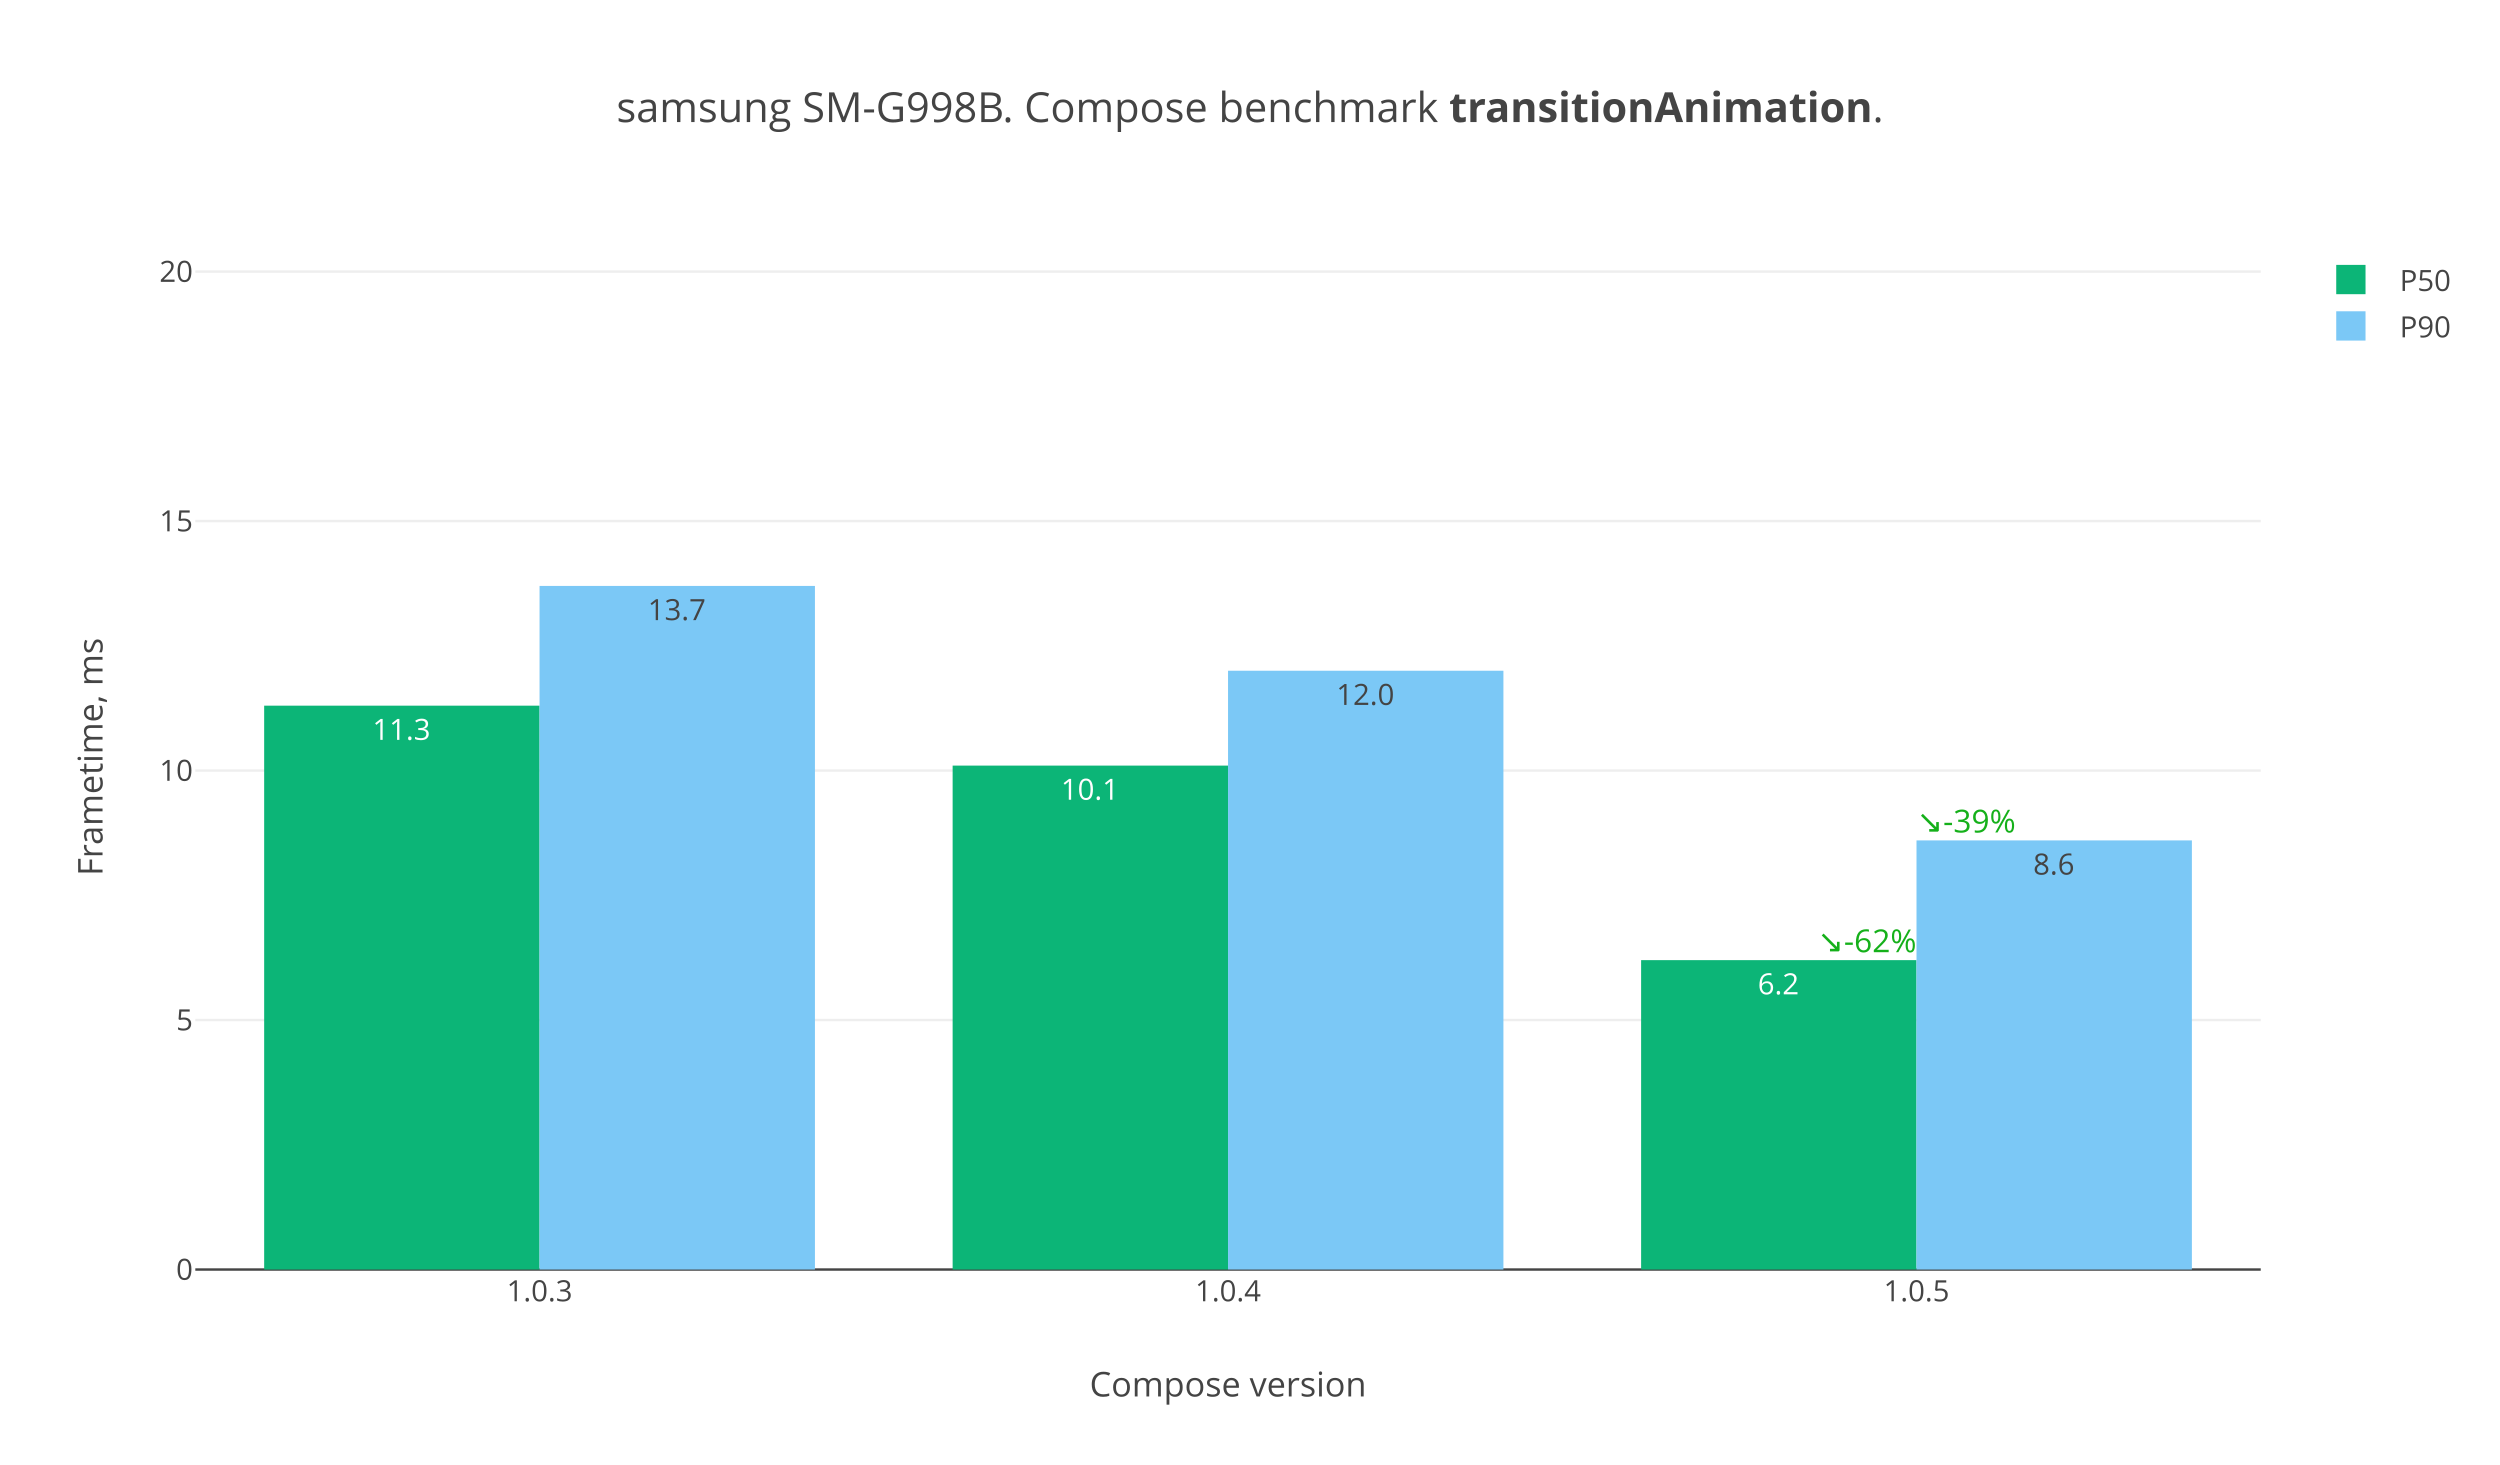
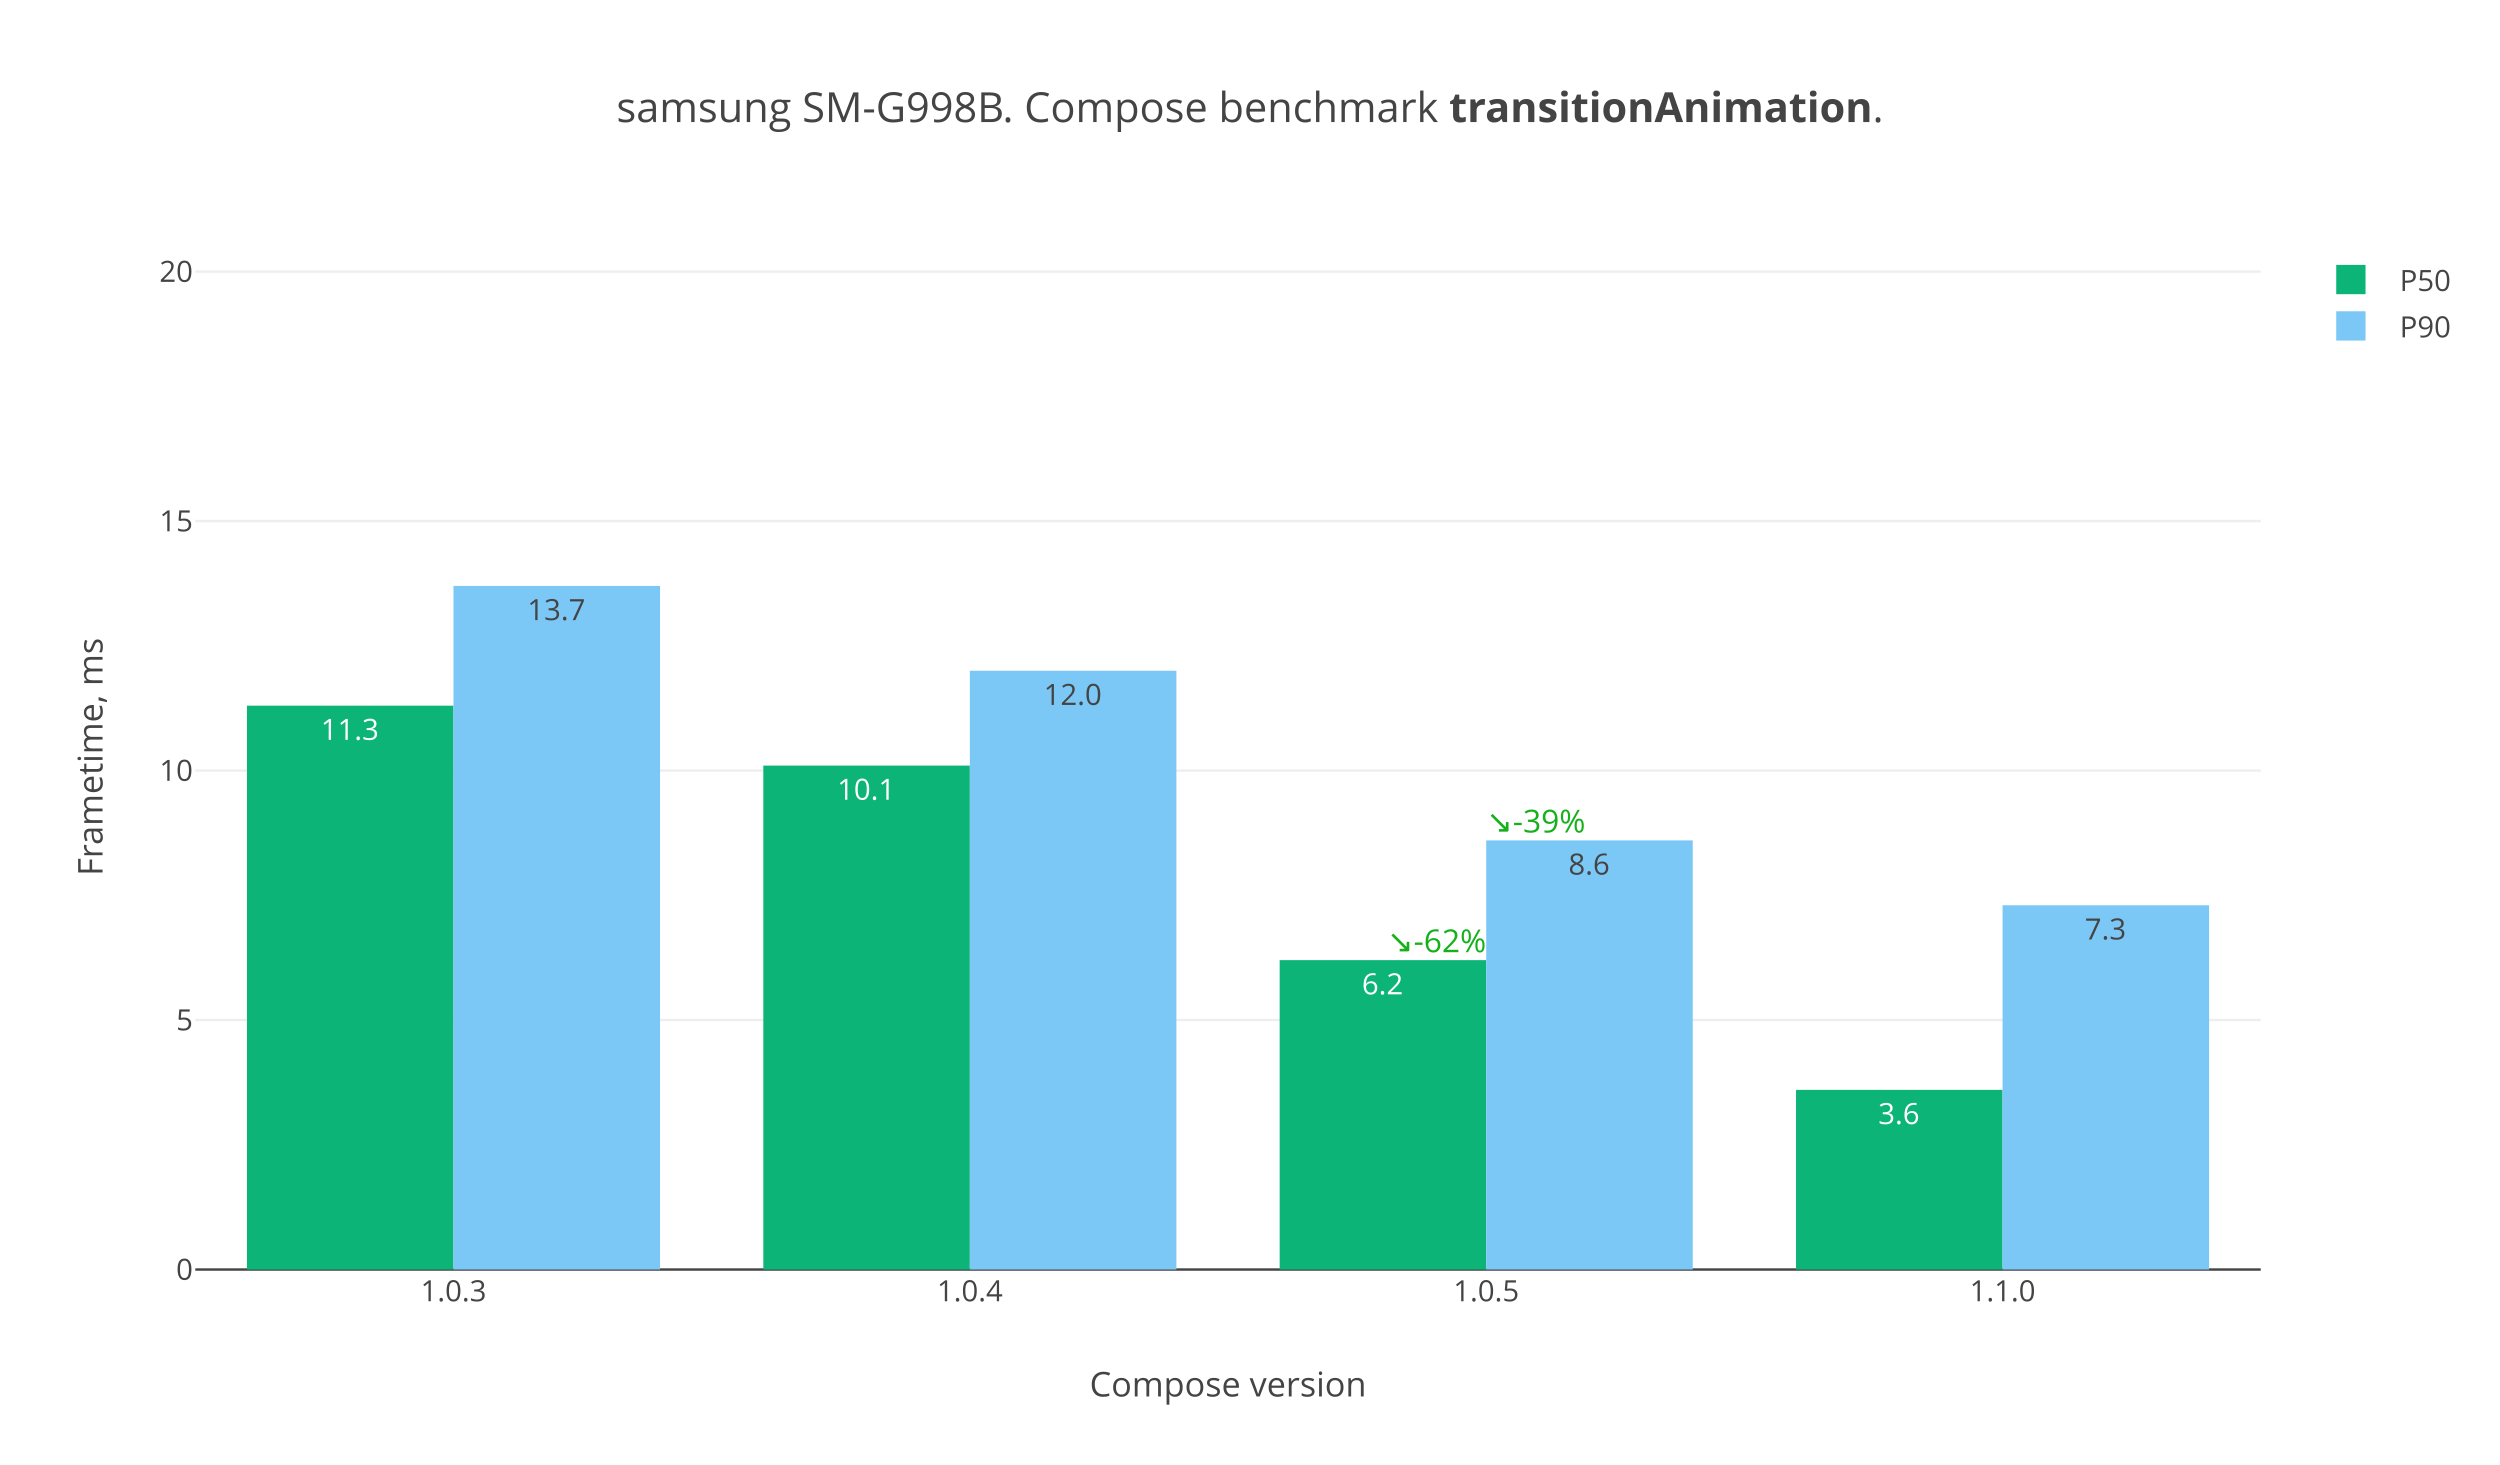
<svg xmlns="http://www.w3.org/2000/svg" class="main-svg" width="1024" height="600" style="" viewBox="0 0 1024 600">
  <rect x="0" y="0" width="1024" height="600" style="fill: rgb(255, 255, 255); fill-opacity: 1;" />
-   <defs id="defs-96e7c5">
+   <defs id="defs-378bfd">
    <g class="clips">
-       <clipPath id="clip96e7c5xyplot" class="plotclip">
+       <clipPath id="clip378bfdxyplot" class="plotclip">
        <rect width="846" height="420" />
      </clipPath>
-       <clipPath class="axesclip" id="clip96e7c5x">
+       <clipPath class="axesclip" id="clip378bfdx">
        <rect x="80" y="0" width="846" height="600" />
      </clipPath>
-       <clipPath class="axesclip" id="clip96e7c5y">
+       <clipPath class="axesclip" id="clip378bfdy">
        <rect x="0" y="100" width="1024" height="420" />
      </clipPath>
-       <clipPath class="axesclip" id="clip96e7c5xy">
+       <clipPath class="axesclip" id="clip378bfdxy">
        <rect x="80" y="100" width="846" height="420" />
      </clipPath>
    </g>
    <g class="gradients" />
  </defs>
  <g class="bglayer" />
  <g class="layer-below">
    <g class="imagelayer" />
    <g class="shapelayer" />
  </g>
  <g class="cartesianlayer">
    <g class="subplot xy">
      <g class="layer-subplot">
        <g class="shapelayer" />
        <g class="imagelayer" />
      </g>
      <g class="gridlayer">
        <g class="x" />
        <g class="y">
          <path class="ygrid crisp" transform="translate(0,417.81)" d="M80,0h846" style="stroke: rgb(238, 238, 238); stroke-opacity: 1; stroke-width: 1px;" />
          <path class="ygrid crisp" transform="translate(0,315.62)" d="M80,0h846" style="stroke: rgb(238, 238, 238); stroke-opacity: 1; stroke-width: 1px;" />
          <path class="ygrid crisp" transform="translate(0,213.43)" d="M80,0h846" style="stroke: rgb(238, 238, 238); stroke-opacity: 1; stroke-width: 1px;" />
          <path class="ygrid crisp" transform="translate(0,111.24)" d="M80,0h846" style="stroke: rgb(238, 238, 238); stroke-opacity: 1; stroke-width: 1px;" />
        </g>
      </g>
      <g class="zerolinelayer">
        <path class="yzl zl crisp" transform="translate(0,520)" d="M80,0h846" style="stroke: rgb(68, 68, 68); stroke-opacity: 1; stroke-width: 1px;" />
      </g>
      <path class="xlines-below" />
      <path class="ylines-below" />
      <g class="overlines-below" />
      <g class="xaxislayer-below" />
      <g class="yaxislayer-below" />
      <g class="overaxes-below" />
-       <g class="plot" transform="translate(80,100)" clip-path="url('#clip96e7c5xyplot')">
+       <g class="plot" transform="translate(80,100)" clip-path="url('#clip378bfdxyplot')">
        <g class="barlayer mlayer">
          <g class="trace bars" style="opacity: 1;">
            <g class="points">
              <g class="point">
-                 <path d="M28.2,420V189.05H141V420Z" style="vector-effect: non-scaling-stroke; opacity: 1; stroke-width: 0px; fill: rgb(12, 181, 119); fill-opacity: 1;" />
-                 <text class="bartext bartext-inside" text-anchor="middle" data-notex="1" x="0" y="0" style="font-family: 'Open Sans', verdana, arial, sans-serif; font-size: 12px; fill: rgb(255, 255, 255); fill-opacity: 1; white-space: pre;" transform="translate(84.43594,203.05)">11.3</text>
-               </g>
-               <g class="point">
-                 <path d="M310.2,420V213.58H423V420Z" style="vector-effect: non-scaling-stroke; opacity: 1; stroke-width: 0px; fill: rgb(12, 181, 119); fill-opacity: 1;" />
-                 <text class="bartext bartext-inside" text-anchor="middle" data-notex="1" x="0" y="0" style="font-family: 'Open Sans', verdana, arial, sans-serif; font-size: 12px; fill: rgb(255, 255, 255); fill-opacity: 1; white-space: pre;" transform="translate(366.4359,227.58)">10.1</text>
-               </g>
-               <g class="point">
-                 <path d="M592.2,420V293.28H705V420Z" style="vector-effect: non-scaling-stroke; opacity: 1; stroke-width: 0px; fill: rgb(12, 181, 119); fill-opacity: 1;" />
-                 <text class="bartext bartext-inside" text-anchor="middle" data-notex="1" x="0" y="0" style="font-family: 'Open Sans', verdana, arial, sans-serif; font-size: 12px; fill: rgb(255, 255, 255); fill-opacity: 1; white-space: pre;" transform="translate(648.4359,307.28)">6.2</text>
+                 <path d="M21.15,420V189.05H105.75V420Z" style="vector-effect: non-scaling-stroke; opacity: 1; stroke-width: 0px; fill: rgb(12, 181, 119); fill-opacity: 1;" />
+                 <text class="bartext bartext-inside" text-anchor="middle" data-notex="1" x="0" y="0" style="font-family: 'Open Sans', verdana, arial, sans-serif; font-size: 12px; fill: rgb(255, 255, 255); fill-opacity: 1; white-space: pre;" transform="translate(63.28594,203.05)">11.3</text>
+               </g>
+               <g class="point">
+                 <path d="M232.65,420V213.58H317.25V420Z" style="vector-effect: non-scaling-stroke; opacity: 1; stroke-width: 0px; fill: rgb(12, 181, 119); fill-opacity: 1;" />
+                 <text class="bartext bartext-inside" text-anchor="middle" data-notex="1" x="0" y="0" style="font-family: 'Open Sans', verdana, arial, sans-serif; font-size: 12px; fill: rgb(255, 255, 255); fill-opacity: 1; white-space: pre;" transform="translate(274.7859,227.58)">10.1</text>
+               </g>
+               <g class="point">
+                 <path d="M444.15,420V293.28H528.75V420Z" style="vector-effect: non-scaling-stroke; opacity: 1; stroke-width: 0px; fill: rgb(12, 181, 119); fill-opacity: 1;" />
+                 <text class="bartext bartext-inside" text-anchor="middle" data-notex="1" x="0" y="0" style="font-family: 'Open Sans', verdana, arial, sans-serif; font-size: 12px; fill: rgb(255, 255, 255); fill-opacity: 1; white-space: pre;" transform="translate(486.2859,307.28)">6.2</text>
+               </g>
+               <g class="point">
+                 <path d="M655.65,420V346.42H740.25V420Z" style="vector-effect: non-scaling-stroke; opacity: 1; stroke-width: 0px; fill: rgb(12, 181, 119); fill-opacity: 1;" />
+                 <text class="bartext bartext-inside" text-anchor="middle" data-notex="1" x="0" y="0" style="font-family: 'Open Sans', verdana, arial, sans-serif; font-size: 12px; fill: rgb(255, 255, 255); fill-opacity: 1; white-space: pre;" transform="translate(697.7859,360.42)">3.6</text>
              </g>
            </g>
          </g>
          <g class="trace bars" style="opacity: 1;">
            <g class="points">
              <g class="point">
-                 <path d="M141,420V140H253.8V420Z" style="vector-effect: non-scaling-stroke; opacity: 1; stroke-width: 0px; fill: rgb(123, 200, 246); fill-opacity: 1;" />
-                 <text class="bartext bartext-inside" text-anchor="middle" data-notex="1" x="0" y="0" style="font-family: 'Open Sans', verdana, arial, sans-serif; font-size: 12px; fill: rgb(68, 68, 68); fill-opacity: 1; white-space: pre;" transform="translate(197.2359,154)">13.7</text>
-               </g>
-               <g class="point">
-                 <path d="M423,420V174.74H535.8V420Z" style="vector-effect: non-scaling-stroke; opacity: 1; stroke-width: 0px; fill: rgb(123, 200, 246); fill-opacity: 1;" />
-                 <text class="bartext bartext-inside" text-anchor="middle" data-notex="1" x="0" y="0" style="font-family: 'Open Sans', verdana, arial, sans-serif; font-size: 12px; fill: rgb(68, 68, 68); fill-opacity: 1; white-space: pre;" transform="translate(479.2359,188.74)">12.0</text>
-               </g>
-               <g class="point">
-                 <path d="M705,420V244.23H817.8V420Z" style="vector-effect: non-scaling-stroke; opacity: 1; stroke-width: 0px; fill: rgb(123, 200, 246); fill-opacity: 1;" />
-                 <text class="bartext bartext-inside" text-anchor="middle" data-notex="1" x="0" y="0" style="font-family: 'Open Sans', verdana, arial, sans-serif; font-size: 12px; fill: rgb(68, 68, 68); fill-opacity: 1; white-space: pre;" transform="translate(761.2359,258.23)">8.6</text>
+                 <path d="M105.75,420V140H190.35V420Z" style="vector-effect: non-scaling-stroke; opacity: 1; stroke-width: 0px; fill: rgb(123, 200, 246); fill-opacity: 1;" />
+                 <text class="bartext bartext-inside" text-anchor="middle" data-notex="1" x="0" y="0" style="font-family: 'Open Sans', verdana, arial, sans-serif; font-size: 12px; fill: rgb(68, 68, 68); fill-opacity: 1; white-space: pre;" transform="translate(147.8859,154)">13.7</text>
+               </g>
+               <g class="point">
+                 <path d="M317.25,420V174.74H401.85V420Z" style="vector-effect: non-scaling-stroke; opacity: 1; stroke-width: 0px; fill: rgb(123, 200, 246); fill-opacity: 1;" />
+                 <text class="bartext bartext-inside" text-anchor="middle" data-notex="1" x="0" y="0" style="font-family: 'Open Sans', verdana, arial, sans-serif; font-size: 12px; fill: rgb(68, 68, 68); fill-opacity: 1; white-space: pre;" transform="translate(359.3859,188.74)">12.0</text>
+               </g>
+               <g class="point">
+                 <path d="M528.75,420V244.23H613.35V420Z" style="vector-effect: non-scaling-stroke; opacity: 1; stroke-width: 0px; fill: rgb(123, 200, 246); fill-opacity: 1;" />
+                 <text class="bartext bartext-inside" text-anchor="middle" data-notex="1" x="0" y="0" style="font-family: 'Open Sans', verdana, arial, sans-serif; font-size: 12px; fill: rgb(68, 68, 68); fill-opacity: 1; white-space: pre;" transform="translate(570.8859,258.23)">8.6</text>
+               </g>
+               <g class="point">
+                 <path d="M740.25,420V270.8H824.85V420Z" style="vector-effect: non-scaling-stroke; opacity: 1; stroke-width: 0px; fill: rgb(123, 200, 246); fill-opacity: 1;" />
+                 <text class="bartext bartext-inside" text-anchor="middle" data-notex="1" x="0" y="0" style="font-family: 'Open Sans', verdana, arial, sans-serif; font-size: 12px; fill: rgb(68, 68, 68); fill-opacity: 1; white-space: pre;" transform="translate(782.3859,284.8)">7.3</text>
              </g>
            </g>
          </g>
        </g>
        <g class="scatterlayer mlayer">
-           <g class="trace scatter traced0f250" style="stroke-miterlimit: 2; opacity: 1;">
+           <g class="trace scatter traceb7cdb8" style="stroke-miterlimit: 2; opacity: 1;">
            <g class="fills" />
            <g class="errorbars" />
            <g class="lines" />
            <g class="points" />
            <g class="text">
              <g class="textpoint" />
              <g class="textpoint" />
              <g class="textpoint" transform="translate(0,-3.25)">
-                 <text x="705" y="293.28" text-anchor="end" style="font-family: 'Open Sans', verdana, arial, sans-serif; font-size: 13px; fill: rgb(21, 176, 26); fill-opacity: 1; white-space: pre;">↘-62%</text>
-               </g>
-             </g>
-           </g>
-           <g class="trace scatter trace790569" style="stroke-miterlimit: 2; opacity: 1;">
+                 <text x="528.75" y="293.28" text-anchor="end" style="font-family: 'Open Sans', verdana, arial, sans-serif; font-size: 13px; fill: rgb(21, 176, 26); fill-opacity: 1; white-space: pre;">↘-62%</text>
+               </g>
+               <g class="textpoint" />
+             </g>
+           </g>
+           <g class="trace scatter trace6b4b5b" style="stroke-miterlimit: 2; opacity: 1;">
            <g class="fills" />
            <g class="errorbars" />
            <g class="lines" />
            <g class="points" />
            <g class="text">
              <g class="textpoint" />
              <g class="textpoint" />
              <g class="textpoint" transform="translate(0,-3.25)">
-                 <text x="705" y="244.23" text-anchor="start" style="font-family: 'Open Sans', verdana, arial, sans-serif; font-size: 13px; fill: rgb(21, 176, 26); fill-opacity: 1; white-space: pre;">↘-39%</text>
-               </g>
+                 <text x="528.75" y="244.23" text-anchor="start" style="font-family: 'Open Sans', verdana, arial, sans-serif; font-size: 13px; fill: rgb(21, 176, 26); fill-opacity: 1; white-space: pre;">↘-39%</text>
+               </g>
+               <g class="textpoint" />
            </g>
          </g>
        </g>
      </g>
      <g class="overplot" />
      <path class="xlines-above crisp" style="fill: none;" d="M0,0" />
      <path class="ylines-above crisp" style="fill: none;" d="M0,0" />
      <g class="overlines-above" />
      <g class="xaxislayer-above">
        <g class="xtick">
-           <text text-anchor="middle" x="0" y="533" transform="translate(221,0)" style="font-family: 'Open Sans', verdana, arial, sans-serif; font-size: 12px; fill: rgb(68, 68, 68); fill-opacity: 1; white-space: pre;">1.0.3</text>
-         </g>
-         <g class="xtick">
-           <text text-anchor="middle" x="0" y="533" transform="translate(503,0)" style="font-family: 'Open Sans', verdana, arial, sans-serif; font-size: 12px; fill: rgb(68, 68, 68); fill-opacity: 1; white-space: pre;">1.0.4</text>
-         </g>
-         <g class="xtick">
-           <text text-anchor="middle" x="0" y="533" transform="translate(785,0)" style="font-family: 'Open Sans', verdana, arial, sans-serif; font-size: 12px; fill: rgb(68, 68, 68); fill-opacity: 1; white-space: pre;">1.0.5</text>
+           <text text-anchor="middle" x="0" y="533" transform="translate(185.75,0)" style="font-family: 'Open Sans', verdana, arial, sans-serif; font-size: 12px; fill: rgb(68, 68, 68); fill-opacity: 1; white-space: pre;">1.0.3</text>
+         </g>
+         <g class="xtick">
+           <text text-anchor="middle" x="0" y="533" transform="translate(397.25,0)" style="font-family: 'Open Sans', verdana, arial, sans-serif; font-size: 12px; fill: rgb(68, 68, 68); fill-opacity: 1; white-space: pre;">1.0.4</text>
+         </g>
+         <g class="xtick">
+           <text text-anchor="middle" x="0" y="533" transform="translate(608.75,0)" style="font-family: 'Open Sans', verdana, arial, sans-serif; font-size: 12px; fill: rgb(68, 68, 68); fill-opacity: 1; white-space: pre;">1.0.5</text>
+         </g>
+         <g class="xtick">
+           <text text-anchor="middle" x="0" y="533" transform="translate(820.25,0)" style="font-family: 'Open Sans', verdana, arial, sans-serif; font-size: 12px; fill: rgb(68, 68, 68); fill-opacity: 1; white-space: pre;">1.1.0</text>
        </g>
      </g>
      <g class="yaxislayer-above">
        <g class="ytick">
          <text text-anchor="end" x="79" y="4.2" transform="translate(0,520)" style="font-family: 'Open Sans', verdana, arial, sans-serif; font-size: 12px; fill: rgb(68, 68, 68); fill-opacity: 1; white-space: pre;">0</text>
        </g>
        <g class="ytick">
          <text text-anchor="end" x="79" y="4.2" transform="translate(0,417.81)" style="font-family: 'Open Sans', verdana, arial, sans-serif; font-size: 12px; fill: rgb(68, 68, 68); fill-opacity: 1; white-space: pre;">5</text>
        </g>
        <g class="ytick">
          <text text-anchor="end" x="79" y="4.2" transform="translate(0,315.62)" style="font-family: 'Open Sans', verdana, arial, sans-serif; font-size: 12px; fill: rgb(68, 68, 68); fill-opacity: 1; white-space: pre;">10</text>
        </g>
        <g class="ytick">
          <text text-anchor="end" x="79" y="4.2" transform="translate(0,213.43)" style="font-family: 'Open Sans', verdana, arial, sans-serif; font-size: 12px; fill: rgb(68, 68, 68); fill-opacity: 1; white-space: pre;">15</text>
        </g>
        <g class="ytick">
          <text text-anchor="end" x="79" y="4.2" transform="translate(0,111.24)" style="font-family: 'Open Sans', verdana, arial, sans-serif; font-size: 12px; fill: rgb(68, 68, 68); fill-opacity: 1; white-space: pre;">20</text>
        </g>
      </g>
      <g class="overaxes-above" />
    </g>
  </g>
  <g class="polarlayer" />
  <g class="ternarylayer" />
  <g class="geolayer" />
  <g class="funnelarealayer" />
  <g class="pielayer" />
  <g class="treemaplayer" />
  <g class="sunburstlayer" />
  <g class="glimages" />
-   <defs id="topdefs-96e7c5">
+   <defs id="topdefs-378bfd">
    <g class="clips" />
-     <clipPath id="legend96e7c5">
+     <clipPath id="legend378bfd">
      <rect width="69" height="48" x="0" y="0" />
    </clipPath>
  </defs>
  <g class="layer-above">
    <g class="imagelayer" />
    <g class="shapelayer" />
  </g>
  <g class="infolayer">
    <g class="legend" pointer-events="all" transform="translate(942.92,100)">
      <rect class="bg" shape-rendering="crispEdges" style="stroke: rgb(68, 68, 68); stroke-opacity: 1; fill: rgb(255, 255, 255); fill-opacity: 1; stroke-width: 0px;" width="69" height="48" x="0" y="0" />
-       <g class="scrollbox" transform="" clip-path="url('#legend96e7c5')">
+       <g class="scrollbox" transform="" clip-path="url('#legend378bfd')">
        <g class="groups">
          <g class="traces" style="opacity: 1;" transform="translate(0,14.5)">
            <text class="legendtext" text-anchor="start" x="40" y="4.68" style="font-family: 'Open Sans', verdana, arial, sans-serif; font-size: 12px; fill: rgb(68, 68, 68); fill-opacity: 1; white-space: pre;">P50</text>
            <g class="layers" style="opacity: 1;">
              <g class="legendfill" />
              <g class="legendlines" />
              <g class="legendsymbols">
                <g class="legendpoints">
                  <path class="legendundefined" d="M6,6H-6V-6H6Z" transform="translate(20,0)" style="stroke-width: 0px; fill: rgb(12, 181, 119); fill-opacity: 1;" />
                </g>
              </g>
            </g>
            <rect class="legendtoggle" x="0" y="-9.5" width="63.688" height="19" style="fill: rgb(0, 0, 0); fill-opacity: 0;" />
          </g>
          <g class="traces" style="opacity: 1;" transform="translate(0,33.5)">
            <text class="legendtext" text-anchor="start" x="40" y="4.68" style="font-family: 'Open Sans', verdana, arial, sans-serif; font-size: 12px; fill: rgb(68, 68, 68); fill-opacity: 1; white-space: pre;">P90</text>
            <g class="layers" style="opacity: 1;">
              <g class="legendfill" />
              <g class="legendlines" />
              <g class="legendsymbols">
                <g class="legendpoints">
                  <path class="legendundefined" d="M6,6H-6V-6H6Z" transform="translate(20,0)" style="stroke-width: 0px; fill: rgb(123, 200, 246); fill-opacity: 1;" />
                </g>
              </g>
            </g>
            <rect class="legendtoggle" x="0" y="-9.5" width="63.688" height="19" style="fill: rgb(0, 0, 0); fill-opacity: 0;" />
          </g>
        </g>
      </g>
      <rect class="scrollbar" rx="20" ry="3" width="0" height="0" style="fill: rgb(128, 139, 164); fill-opacity: 1;" x="0" y="0" />
    </g>
    <g class="g-gtitle">
      <text class="gtitle" x="512" y="50" text-anchor="middle" dy="0em" style="font-family: 'Open Sans', verdana, arial, sans-serif; font-size: 17px; fill: rgb(68, 68, 68); opacity: 1; font-weight: normal; white-space: pre;">samsung SM-G998B. Compose benchmark <tspan style="font-weight:bold">transitionAnimation</tspan>.</text>
    </g>
    <g class="g-xtitle">
      <text class="xtitle" x="503" y="572" text-anchor="middle" style="font-family: 'Open Sans', verdana, arial, sans-serif; font-size: 14px; fill: rgb(68, 68, 68); opacity: 1; font-weight: normal; white-space: pre;">Compose version</text>
    </g>
    <g class="g-ytitle">
      <text class="ytitle" transform="rotate(-90,42,310)" x="42" y="310" text-anchor="middle" style="font-family: 'Open Sans', verdana, arial, sans-serif; font-size: 14px; fill: rgb(68, 68, 68); opacity: 1; font-weight: normal; white-space: pre;">Frametime, ms</text>
    </g>
  </g>
</svg>
